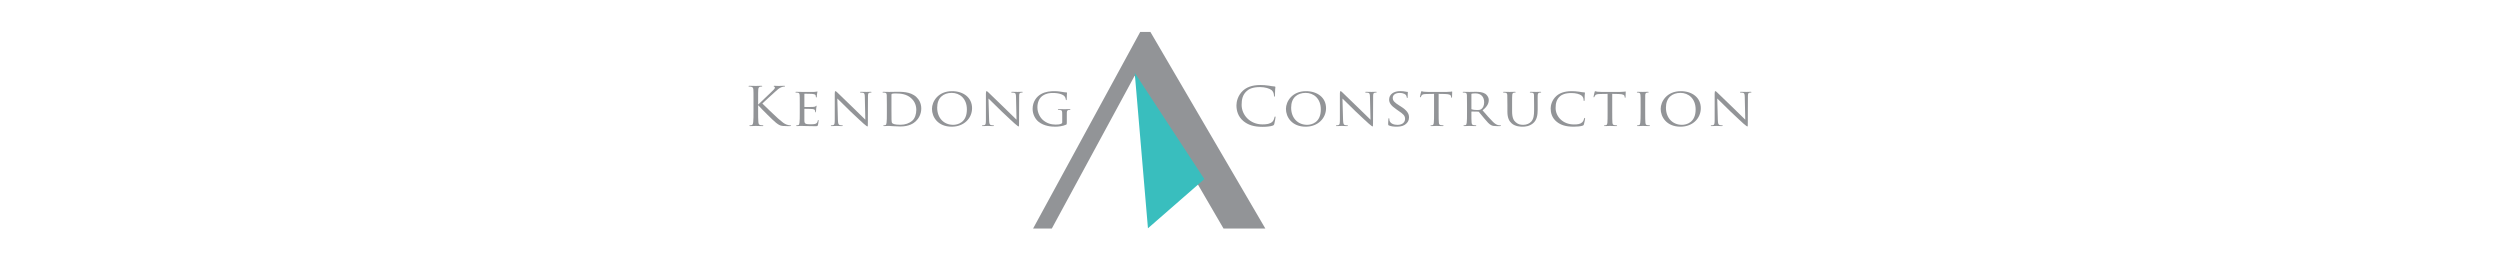
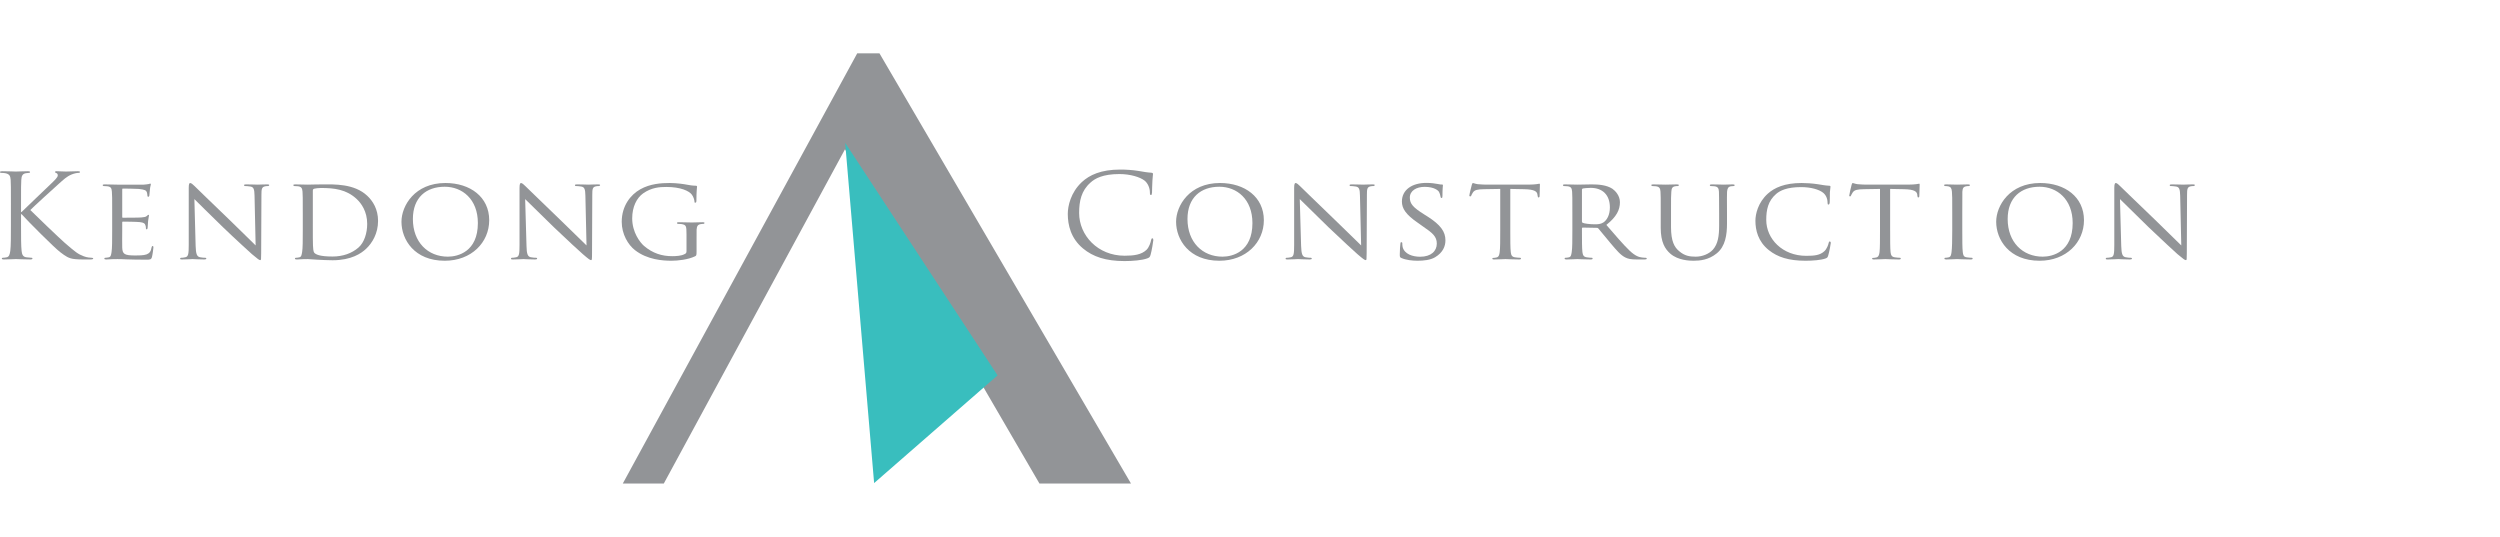
- <svg xmlns="http://www.w3.org/2000/svg" version="1.2" baseProfile="tiny" id="Layer_1" x="0px" y="0px" width="960px" height="100px" viewBox="0 0 960 100" xml:space="preserve">
+ <svg xmlns="http://www.w3.org/2000/svg" version="1.2" baseProfile="tiny" id="Layer_1" x="0px" y="0px" width="466px" height="100px" viewBox="0 0 466 100" xml:space="preserve">
  <g>
    <g>
-       <path fill="#929497" d="M469.825,87.747L435.702,29.09l-31.798,58.657h-7.195l41.138-75.494h3.901l44.139,75.494H469.825z" />
+       <path fill="#929497" d="M193.756,90.135l-36.248-62.309L123.73,90.135h-7.644L159.786,9.94h4.145l46.887,80.195H193.756z" />
    </g>
    <g>
      <g>
-         <path fill="#929497" d="M289.344,38.884c0-3.201,0-3.775-0.046-4.431c-0.051-0.693-0.214-1.017-0.938-1.165     c-0.181-0.039-0.559-0.058-0.761-0.058c-0.094,0-0.171-0.048-0.171-0.129c0-0.117,0.108-0.161,0.348-0.161     c0.999,0,2.307,0.057,2.434,0.057c0.206,0,1.481-0.057,2.147-0.057c0.235,0,0.347,0.044,0.347,0.161     c0,0.082-0.08,0.129-0.18,0.129c-0.148,0-0.289,0.019-0.555,0.058c-0.581,0.102-0.763,0.457-0.803,1.165     c-0.046,0.656-0.046,1.23-0.046,4.431v1.223h0.086c0.363-0.39,4.364-4.16,5.17-4.959c0.609-0.592,1.19-1.12,1.19-1.469     c0-0.243-0.107-0.375-0.288-0.43c-0.111-0.046-0.196-0.086-0.196-0.176c0-0.088,0.11-0.132,0.247-0.132     c0.459,0,1.14,0.057,1.669,0.057c0.114,0,1.574-0.057,2.129-0.057c0.233,0,0.328,0.044,0.328,0.132     c0,0.11-0.052,0.158-0.231,0.158c-0.318,0-0.78,0.102-1.225,0.282c-0.901,0.373-1.402,0.887-2.388,1.759     c-0.556,0.494-4.39,3.976-4.863,4.482c0.573,0.595,5.17,4.998,6.071,5.785c1.86,1.589,2.233,1.92,3.311,2.332     c0.565,0.224,1.204,0.257,1.36,0.257c0.162,0,0.291,0.043,0.291,0.129c0,0.102-0.114,0.169-0.491,0.169h-1.124     c-0.626,0-1.039,0-1.527-0.056c-1.179-0.087-1.737-0.545-2.666-1.242c-0.998-0.752-5.686-5.438-6.755-6.648h-0.098v2.006     c0,1.959,0,3.58,0.098,4.442c0.07,0.587,0.195,1.045,0.861,1.124c0.322,0.043,0.669,0.077,0.866,0.077     c0.137,0,0.18,0.064,0.18,0.129c0,0.102-0.113,0.169-0.351,0.169c-1.084,0-2.359-0.067-2.544-0.067     c-0.178,0-1.456,0.067-2.122,0.067c-0.248,0-0.362-0.056-0.362-0.169c0-0.064,0.055-0.129,0.178-0.129     c0.199,0,0.478-0.033,0.666-0.077c0.446-0.079,0.558-0.536,0.644-1.124c0.11-0.862,0.11-2.483,0.11-4.442V38.884z" />
-         <path fill="#929497" d="M307.112,40.292c0-2.698,0-3.199-0.052-3.754c-0.048-0.59-0.14-0.873-0.801-0.958     c-0.145-0.021-0.481-0.037-0.663-0.037c-0.052,0-0.15-0.085-0.15-0.144c0-0.104,0.099-0.147,0.316-0.147     c0.877,0,2.141,0.043,2.252,0.043c0.142,0,4.196,0.02,4.641,0c0.378-0.022,0.726-0.076,0.888-0.11     c0.088-0.01,0.17-0.075,0.27-0.075c0.052,0,0.086,0.075,0.086,0.163c0,0.126-0.119,0.325-0.156,0.823     c-0.029,0.159-0.074,0.944-0.111,1.145c-0.033,0.082-0.088,0.187-0.18,0.187c-0.111,0-0.159-0.09-0.159-0.224     c0-0.125-0.025-0.414-0.107-0.618c-0.141-0.289-0.337-0.413-1.39-0.537c-0.334-0.037-2.582-0.064-2.811-0.064     c-0.082,0-0.107,0.064-0.107,0.188v4.738c0,0.125,0,0.187,0.107,0.187c0.243,0,2.811,0,3.243-0.045     c0.473-0.047,0.76-0.075,0.957-0.252c0.137-0.116,0.222-0.219,0.292-0.219c0.066,0,0.096,0.041,0.096,0.144     c0,0.103-0.096,0.384-0.155,0.965c-0.036,0.349-0.077,0.991-0.077,1.121c0,0.139-0.048,0.329-0.171,0.329     c-0.096,0-0.136-0.059-0.136-0.162c0-0.167,0-0.355-0.101-0.574c-0.051-0.252-0.232-0.457-0.979-0.535     c-0.532-0.062-2.615-0.083-2.955-0.083c-0.097,0-0.122,0.069-0.122,0.124v1.455c0,0.594-0.025,2.614,0,2.968     c0.045,1.166,0.384,1.391,2.322,1.391c0.502,0,1.431,0,1.94-0.187c0.503-0.194,0.771-0.503,0.881-1.204     c0.04-0.202,0.095-0.266,0.202-0.266c0.114,0,0.126,0.144,0.126,0.266c0,0.12-0.151,1.306-0.259,1.682     c-0.144,0.448-0.336,0.448-1.083,0.448c-1.465,0-2.588-0.036-3.379-0.057c-0.821-0.046-1.332-0.046-1.613-0.046     c-0.037,0-0.414,0-0.846,0.011c-0.374,0.035-0.806,0.056-1.124,0.056c-0.197,0-0.309-0.056-0.309-0.143     c0-0.065,0.042-0.155,0.148-0.155c0.189,0,0.422-0.051,0.606-0.077c0.373-0.06,0.43-0.414,0.512-0.923     c0.109-0.713,0.109-2.091,0.109-3.764V40.292z" />
-         <path fill="#929497" d="M321.756,46.04c0.043,1.445,0.225,1.869,0.753,1.991c0.344,0.083,0.791,0.096,0.969,0.096     c0.086,0,0.155,0.064,0.155,0.155c0,0.087-0.126,0.143-0.362,0.143c-1.112,0-1.874-0.067-2.045-0.067     c-0.178,0-0.998,0.067-1.886,0.067c-0.199,0-0.306-0.021-0.306-0.143c0-0.09,0.073-0.155,0.151-0.155     c0.154,0,0.51-0.013,0.791-0.096c0.499-0.123,0.569-0.593,0.569-2.17v-9.979c0-0.698,0.097-0.875,0.251-0.875     c0.225,0,0.559,0.348,0.766,0.534c0.3,0.29,3.14,3.07,6.142,5.94c1.919,1.843,3.985,3.915,4.58,4.481l-0.191-8.723     c-0.025-1.127-0.137-1.514-0.725-1.615c-0.362-0.068-0.807-0.083-0.958-0.083c-0.122,0-0.156-0.106-0.156-0.161     c0-0.109,0.156-0.13,0.375-0.13c0.896,0,1.812,0.043,2.045,0.043c0.211,0,0.849-0.043,1.657-0.043     c0.191,0,0.342,0.021,0.342,0.13c0,0.055-0.08,0.161-0.205,0.161c-0.101,0-0.248,0-0.475,0.037c-0.64,0.122-0.69,0.47-0.69,1.514     l-0.045,10.206c0,1.139-0.015,1.242-0.151,1.242c-0.193,0-0.384-0.135-1.475-1.055c-0.196-0.169-3.015-2.733-5.07-4.715     c-2.237-2.189-4.433-4.329-5.024-4.938L321.756,46.04z" />
-         <path fill="#929497" d="M340.557,40.292c0-2.698,0-3.199-0.045-3.754c-0.055-0.59-0.166-0.873-0.791-0.958     c-0.159-0.021-0.499-0.037-0.669-0.037c-0.071,0-0.155-0.085-0.155-0.144c0-0.104,0.084-0.147,0.3-0.147     c0.883,0,2.147,0.043,2.258,0.043c0.227,0,1.46-0.043,2.61-0.043c1.949,0,5.503-0.163,7.795,1.989     c0.976,0.907,1.908,2.352,1.908,4.422c0,2.189-1.017,3.877-2.102,4.895c-0.846,0.797-2.58,2.007-5.885,2.007     c-0.852,0-1.894-0.059-2.725-0.103c-0.848-0.057-1.517-0.103-1.603-0.103c-0.037,0-0.391,0.011-0.791,0.011     c-0.402,0.035-0.861,0.056-1.165,0.056c-0.21,0-0.321-0.056-0.321-0.143c0-0.065,0.045-0.155,0.153-0.155     c0.18,0,0.431-0.033,0.604-0.077c0.381-0.079,0.411-0.414,0.507-0.923c0.115-0.713,0.115-2.091,0.115-3.764V40.292z      M342.319,42.18c0,1.84,0,3.461,0.026,3.783c0.011,0.425,0.067,1.07,0.204,1.252c0.25,0.321,0.942,0.694,3.242,0.694     c1.794,0,3.375-0.555,4.541-1.577c1.017-0.883,1.526-2.545,1.526-4.141c0-2.202-1.039-3.619-1.831-4.359     c-1.833-1.719-3.974-1.949-6.292-1.949c-0.377,0-1.002,0.064-1.187,0.129c-0.162,0.064-0.23,0.141-0.23,0.347V42.18z" />
-         <path fill="#929497" d="M365.587,35.008c4.375,0,7.685,2.477,7.685,6.527c0,3.894-3.114,7.114-7.806,7.114     c-5.324,0-7.591-3.71-7.591-6.843C357.875,39.004,360.207,35.008,365.587,35.008z M366.021,47.933     c1.745,0,5.261-0.862,5.261-5.895c0-4.186-2.735-6.374-5.815-6.374c-3.243,0-5.587,1.88-5.587,5.663     C359.879,45.396,362.501,47.933,366.021,47.933z" />
-         <path fill="#929497" d="M379.815,46.04c0.026,1.445,0.218,1.869,0.735,1.991c0.359,0.083,0.806,0.096,0.984,0.096     c0.089,0,0.148,0.064,0.148,0.155c0,0.087-0.134,0.143-0.355,0.143c-1.1,0-1.871-0.067-2.056-0.067s-0.991,0.067-1.876,0.067     c-0.194,0-0.306-0.021-0.306-0.143c0-0.09,0.055-0.155,0.151-0.155c0.154,0,0.495-0.013,0.791-0.096     c0.491-0.123,0.559-0.593,0.559-2.17v-9.979c0-0.698,0.111-0.875,0.259-0.875c0.226,0,0.544,0.348,0.754,0.534     c0.322,0.29,3.144,3.07,6.142,5.94c1.916,1.843,4.005,3.915,4.601,4.481l-0.197-8.723c-0.025-1.127-0.137-1.514-0.736-1.615     c-0.347-0.068-0.794-0.083-0.945-0.083c-0.125,0-0.151-0.106-0.151-0.161c0-0.109,0.151-0.13,0.373-0.13     c0.877,0,1.808,0.043,2.027,0.043c0.225,0,0.863-0.043,1.651-0.043c0.211,0,0.37,0.021,0.37,0.13     c0,0.055-0.104,0.161-0.226,0.161c-0.085,0-0.252,0-0.47,0.037c-0.643,0.122-0.685,0.47-0.685,1.514l-0.044,10.206     c0,1.139-0.025,1.242-0.155,1.242c-0.188,0-0.399-0.135-1.465-1.055c-0.214-0.169-3.018-2.733-5.072-4.715     c-2.255-2.189-4.433-4.329-5.043-4.938L379.815,46.04z" />
-         <path fill="#929497" d="M407.89,43.981c0-1.423-0.051-1.621-0.851-1.764c-0.151-0.026-0.479-0.037-0.664-0.037     c-0.067,0-0.153-0.085-0.153-0.142c0-0.13,0.086-0.149,0.321-0.149c0.874,0,2.183,0.045,2.289,0.045     c0.085,0,1.31-0.045,1.901-0.045c0.233,0,0.311,0.02,0.311,0.149c0,0.056-0.077,0.142-0.151,0.142c-0.125,0-0.267,0-0.484,0.037     c-0.532,0.082-0.699,0.341-0.743,0.967c-0.008,0.545-0.008,1.057-0.008,1.801v1.942c0,0.795-0.029,0.814-0.267,0.943     c-1.238,0.59-3.016,0.778-4.141,0.778c-1.475,0-4.236-0.161-6.404-1.862c-1.194-0.925-2.321-2.792-2.321-4.964     c0-2.786,1.534-4.745,3.254-5.71c1.745-0.982,3.679-1.104,5.168-1.104c1.232,0,2.61,0.21,2.97,0.286     c0.406,0.087,1.102,0.188,1.582,0.188c0.183,0,0.241,0.075,0.241,0.155c0,0.245-0.111,0.721-0.111,2.458     c0,0.283-0.084,0.368-0.221,0.368c-0.111,0-0.126-0.098-0.126-0.264c-0.017-0.22-0.142-0.736-0.449-1.146     c-0.483-0.658-1.971-1.353-4.484-1.353c-1.168,0-2.581,0.085-4.071,1.128c-1.124,0.804-1.915,2.356-1.915,4.383     c0,2.461,1.372,4.217,2.056,4.817c1.539,1.325,3.177,1.816,4.973,1.816c0.682,0,1.583-0.06,2.098-0.331     c0.251-0.114,0.402-0.199,0.402-0.534V43.981z" />
+         <path fill="#929497" d="M2.035,38.229c0-3.4,0-4.01-0.048-4.707c-0.054-0.736-0.228-1.08-0.997-1.237     c-0.192-0.042-0.593-0.062-0.808-0.062c-0.1,0-0.182-0.051-0.182-0.137c0-0.124,0.115-0.171,0.369-0.171     c1.062,0,2.451,0.061,2.585,0.061c0.219,0,1.574-0.061,2.281-0.061c0.25,0,0.368,0.047,0.368,0.171     c0,0.086-0.085,0.137-0.191,0.137c-0.158,0-0.307,0.02-0.589,0.062c-0.617,0.108-0.81,0.485-0.853,1.237     c-0.049,0.697-0.049,1.307-0.049,4.707v1.299h0.091c0.386-0.414,4.636-4.419,5.492-5.268c0.647-0.629,1.265-1.189,1.265-1.561     c0-0.257-0.114-0.397-0.306-0.456c-0.118-0.049-0.208-0.091-0.208-0.188c0-0.094,0.117-0.141,0.263-0.141     c0.487,0,1.21,0.061,1.773,0.061c0.121,0,1.672-0.061,2.261-0.061c0.248,0,0.349,0.047,0.349,0.141     c0,0.117-0.055,0.167-0.246,0.167c-0.338,0-0.829,0.108-1.301,0.299c-0.958,0.396-1.49,0.942-2.536,1.869     c-0.59,0.524-4.663,4.224-5.166,4.761c0.609,0.632,5.492,5.309,6.449,6.145c1.976,1.688,2.373,2.04,3.517,2.477     c0.601,0.237,1.279,0.273,1.445,0.273c0.172,0,0.31,0.046,0.31,0.137c0,0.107-0.122,0.18-0.522,0.18h-1.194     c-0.665,0-1.104,0-1.623-0.06c-1.252-0.093-1.846-0.579-2.832-1.319c-1.06-0.8-6.04-5.777-7.176-7.062H3.922v2.131     c0,2.081,0,3.803,0.104,4.718c0.075,0.624,0.208,1.11,0.915,1.193c0.342,0.046,0.711,0.082,0.92,0.082     c0.145,0,0.191,0.068,0.191,0.137c0,0.107-0.121,0.18-0.373,0.18c-1.151,0-2.506-0.072-2.703-0.072     c-0.188,0-1.546,0.072-2.254,0.072c-0.264,0-0.385-0.06-0.385-0.18c0-0.068,0.058-0.137,0.188-0.137     c0.212,0,0.507-0.036,0.708-0.082c0.474-0.083,0.592-0.569,0.684-1.193c0.117-0.916,0.117-2.638,0.117-4.718V38.229z" />
+         <path fill="#929497" d="M20.91,39.725c0-2.866,0-3.398-0.055-3.988c-0.051-0.627-0.148-0.927-0.851-1.018     c-0.154-0.023-0.512-0.04-0.705-0.04c-0.055,0-0.16-0.091-0.16-0.152c0-0.111,0.105-0.157,0.336-0.157     c0.932,0,2.274,0.046,2.393,0.046c0.15,0,4.458,0.021,4.929,0c0.402-0.023,0.771-0.081,0.943-0.117     c0.093-0.011,0.18-0.08,0.286-0.08c0.055,0,0.091,0.08,0.091,0.173c0,0.134-0.126,0.345-0.166,0.875     c-0.031,0.169-0.079,1.002-0.118,1.216c-0.035,0.087-0.093,0.198-0.191,0.198c-0.118,0-0.169-0.095-0.169-0.237     c0-0.133-0.027-0.439-0.114-0.656c-0.149-0.307-0.358-0.438-1.476-0.57c-0.355-0.039-2.743-0.069-2.986-0.069     c-0.087,0-0.114,0.069-0.114,0.201v5.033c0,0.132,0,0.199,0.114,0.199c0.258,0,2.986,0,3.445-0.048     c0.502-0.05,0.807-0.08,1.017-0.268c0.145-0.124,0.235-0.233,0.31-0.233c0.071,0,0.102,0.043,0.102,0.152     c0,0.109-0.102,0.408-0.165,1.025c-0.038,0.371-0.082,1.053-0.082,1.191c0,0.147-0.051,0.349-0.182,0.349     c-0.102,0-0.144-0.062-0.144-0.172c0-0.177,0-0.377-0.107-0.61c-0.054-0.268-0.247-0.485-1.04-0.568     c-0.565-0.066-2.778-0.089-3.139-0.089c-0.103,0-0.13,0.073-0.13,0.132v1.546c0,0.63-0.027,2.776,0,3.153     c0.048,1.238,0.408,1.478,2.467,1.478c0.533,0,1.52,0,2.061-0.198c0.534-0.207,0.818-0.534,0.936-1.279     c0.043-0.214,0.101-0.283,0.215-0.283c0.122,0,0.134,0.153,0.134,0.283c0,0.128-0.161,1.387-0.275,1.786     c-0.152,0.477-0.357,0.477-1.15,0.477c-1.556,0-2.749-0.038-3.589-0.061c-0.872-0.05-1.415-0.05-1.713-0.05     c-0.04,0-0.44,0-0.898,0.013c-0.397,0.037-0.856,0.06-1.194,0.06c-0.209,0-0.328-0.06-0.328-0.152     c0-0.069,0.044-0.164,0.158-0.164c0.201,0,0.448-0.055,0.644-0.082c0.396-0.063,0.457-0.439,0.543-0.98     c0.116-0.758,0.116-2.222,0.116-3.999V39.725z" />
+         <path fill="#929497" d="M36.466,45.831c0.045,1.535,0.239,1.985,0.8,2.115c0.365,0.089,0.84,0.103,1.029,0.103     c0.091,0,0.165,0.068,0.165,0.164c0,0.093-0.134,0.152-0.385,0.152c-1.182,0-1.991-0.072-2.172-0.072     c-0.188,0-1.06,0.072-2.003,0.072c-0.212,0-0.325-0.022-0.325-0.152c0-0.096,0.078-0.164,0.161-0.164     c0.164,0,0.542-0.014,0.84-0.103c0.53-0.13,0.605-0.63,0.605-2.305v-10.6c0-0.742,0.103-0.929,0.267-0.929     c0.238,0,0.593,0.369,0.813,0.567c0.319,0.308,3.335,3.262,6.524,6.31c2.038,1.958,4.233,4.159,4.865,4.76l-0.204-9.266     c-0.027-1.198-0.145-1.608-0.77-1.715c-0.385-0.072-0.857-0.089-1.018-0.089c-0.13,0-0.166-0.112-0.166-0.17     c0-0.116,0.166-0.139,0.398-0.139c0.951,0,1.924,0.046,2.172,0.046c0.224,0,0.902-0.046,1.761-0.046     c0.203,0,0.363,0.022,0.363,0.139c0,0.058-0.085,0.17-0.218,0.17c-0.107,0-0.263,0-0.504,0.04     c-0.68,0.129-0.733,0.499-0.733,1.608l-0.048,10.841c0,1.209-0.016,1.319-0.161,1.319c-0.206,0-0.408-0.144-1.567-1.12     c-0.208-0.18-3.202-2.904-5.386-5.009c-2.376-2.326-4.708-4.598-5.337-5.246L36.466,45.831z" />
+         <path fill="#929497" d="M56.438,39.725c0-2.866,0-3.398-0.048-3.988c-0.058-0.627-0.176-0.927-0.84-1.018     c-0.169-0.023-0.53-0.04-0.71-0.04c-0.076,0-0.165-0.091-0.165-0.152c0-0.111,0.089-0.157,0.318-0.157     c0.938,0,2.281,0.046,2.398,0.046c0.241,0,1.551-0.046,2.773-0.046c2.071,0,5.846-0.173,8.28,2.113     c1.037,0.963,2.027,2.499,2.027,4.697c0,2.325-1.08,4.118-2.233,5.2c-0.898,0.847-2.741,2.131-6.251,2.131     c-0.905,0-2.011-0.062-2.894-0.107c-0.901-0.061-1.611-0.11-1.703-0.11c-0.04,0-0.415,0.013-0.84,0.013     c-0.427,0.037-0.915,0.06-1.237,0.06c-0.223,0-0.341-0.06-0.341-0.152c0-0.069,0.047-0.164,0.163-0.164     c0.191,0,0.458-0.036,0.642-0.082c0.405-0.083,0.437-0.439,0.539-0.98c0.123-0.758,0.123-2.222,0.123-3.999V39.725z M58.31,41.73     c0,1.954,0,3.677,0.028,4.018c0.011,0.452,0.071,1.137,0.217,1.33c0.266,0.342,1.001,0.738,3.444,0.738     c1.906,0,3.585-0.59,4.824-1.676c1.08-0.938,1.622-2.703,1.622-4.398c0-2.339-1.104-3.844-1.945-4.631     c-1.947-1.826-4.221-2.07-6.684-2.07c-0.4,0-1.064,0.068-1.26,0.137c-0.172,0.068-0.245,0.15-0.245,0.368V41.73z" />
+         <path fill="#929497" d="M83.026,34.112c4.647,0,8.163,2.631,8.163,6.933c0,4.137-3.308,7.558-8.292,7.558     c-5.656,0-8.063-3.942-8.063-7.27C74.834,38.357,77.312,34.112,83.026,34.112z M83.487,47.842c1.854,0,5.588-0.916,5.588-6.262     c0-4.446-2.906-6.771-6.178-6.771c-3.445,0-5.935,1.997-5.935,6.015C76.963,45.147,79.748,47.842,83.487,47.842z" />
+         <path fill="#929497" d="M98.141,45.831c0.028,1.535,0.231,1.985,0.781,2.115c0.382,0.089,0.856,0.103,1.046,0.103     c0.094,0,0.158,0.068,0.158,0.164c0,0.093-0.142,0.152-0.378,0.152c-1.168,0-1.987-0.072-2.184-0.072     c-0.196,0-1.053,0.072-1.993,0.072c-0.207,0-0.325-0.022-0.325-0.152c0-0.096,0.058-0.164,0.161-0.164     c0.164,0,0.526-0.014,0.84-0.103c0.522-0.13,0.593-0.63,0.593-2.305v-10.6c0-0.742,0.119-0.929,0.275-0.929     c0.24,0,0.578,0.369,0.801,0.567c0.342,0.308,3.339,3.262,6.524,6.31c2.035,1.958,4.254,4.159,4.887,4.76l-0.21-9.266     c-0.027-1.198-0.145-1.608-0.782-1.715c-0.368-0.072-0.843-0.089-1.004-0.089c-0.133,0-0.161-0.112-0.161-0.17     c0-0.116,0.161-0.139,0.396-0.139c0.932,0,1.92,0.046,2.154,0.046c0.238,0,0.917-0.046,1.754-0.046     c0.224,0,0.394,0.022,0.394,0.139c0,0.058-0.111,0.17-0.24,0.17c-0.09,0-0.268,0-0.499,0.04     c-0.683,0.129-0.727,0.499-0.727,1.608l-0.047,10.841c0,1.209-0.027,1.319-0.165,1.319c-0.2,0-0.424-0.144-1.556-1.12     c-0.227-0.18-3.205-2.904-5.388-5.009c-2.395-2.326-4.708-4.598-5.357-5.246L98.141,45.831z" />
+         <path fill="#929497" d="M127.963,43.644c0-1.512-0.054-1.722-0.904-1.874c-0.161-0.027-0.509-0.039-0.705-0.039     c-0.072,0-0.163-0.091-0.163-0.15c0-0.138,0.091-0.159,0.341-0.159c0.929,0,2.318,0.047,2.432,0.047     c0.09,0,1.391-0.047,2.02-0.047c0.248,0,0.33,0.021,0.33,0.159c0,0.06-0.082,0.15-0.161,0.15c-0.133,0-0.283,0-0.515,0.039     c-0.565,0.087-0.743,0.362-0.79,1.027c-0.008,0.579-0.008,1.122-0.008,1.913v2.063c0,0.845-0.031,0.864-0.283,1.002     c-1.315,0.628-3.203,0.827-4.398,0.827c-1.566,0-4.5-0.171-6.803-1.979c-1.269-0.983-2.466-2.966-2.466-5.273     c0-2.959,1.63-5.04,3.457-6.065c1.854-1.043,3.908-1.173,5.49-1.173c1.31,0,2.773,0.223,3.155,0.304     c0.432,0.093,1.17,0.201,1.681,0.201c0.194,0,0.256,0.079,0.256,0.165c0,0.26-0.118,0.766-0.118,2.612     c0,0.3-0.089,0.391-0.235,0.391c-0.118,0-0.134-0.104-0.134-0.28c-0.018-0.233-0.15-0.782-0.477-1.218     c-0.514-0.699-2.093-1.438-4.764-1.438c-1.241,0-2.742,0.091-4.325,1.198c-1.194,0.854-2.034,2.503-2.034,4.656     c0,2.614,1.458,4.48,2.184,5.118c1.635,1.407,3.375,1.93,5.282,1.93c0.724,0,1.682-0.064,2.229-0.352     c0.267-0.121,0.427-0.211,0.427-0.567V43.644z" />
      </g>
      <g>
-         <path fill="#929497" d="M477.465,46.492c-2.141-1.777-2.67-4.115-2.67-6.06c0-1.374,0.513-3.765,2.474-5.594     c1.335-1.231,3.334-2.189,6.739-2.189c0.889,0,2.123,0.063,3.211,0.243c0.846,0.149,1.541,0.271,2.247,0.31     c0.232,0.028,0.281,0.102,0.281,0.233c0,0.159-0.06,0.41-0.1,1.144c-0.055,0.671-0.055,1.805-0.07,2.101     c-0.026,0.309-0.066,0.437-0.188,0.437c-0.155,0-0.186-0.141-0.186-0.437c0-0.798-0.361-1.629-0.928-2.088     c-0.769-0.604-2.474-1.156-4.422-1.156c-2.939,0-4.304,0.792-5.069,1.493c-1.623,1.43-1.999,3.259-1.999,5.343     c0,3.909,3.248,7.496,7.975,7.496c1.648,0,2.957-0.18,3.849-1.033c0.455-0.44,0.746-1.338,0.803-1.712     c0.055-0.224,0.1-0.307,0.236-0.307c0.1,0,0.156,0.143,0.156,0.307c0,0.141-0.281,1.925-0.489,2.615     c-0.137,0.394-0.181,0.439-0.584,0.6c-0.873,0.327-2.554,0.47-3.971,0.47C481.45,48.707,479.214,47.946,477.465,46.492z" />
-         <path fill="#929497" d="M501.498,35.008c4.374,0,7.702,2.477,7.702,6.527c0,3.894-3.132,7.114-7.812,7.114     c-5.317,0-7.587-3.71-7.587-6.843C493.801,39.004,496.141,35.008,501.498,35.008z M501.94,47.933c1.75,0,5.255-0.862,5.255-5.895     c0-4.186-2.729-6.374-5.808-6.374c-3.236,0-5.588,1.88-5.588,5.663C495.8,45.396,498.433,47.933,501.94,47.933z" />
-         <path fill="#929497" d="M515.736,46.04c0.049,1.445,0.222,1.869,0.74,1.991c0.361,0.083,0.803,0.096,0.972,0.096     c0.097,0,0.162,0.064,0.162,0.155c0,0.087-0.137,0.143-0.357,0.143c-1.095,0-1.875-0.067-2.057-0.067     c-0.166,0-0.986,0.067-1.863,0.067c-0.207,0-0.321-0.021-0.321-0.143c0-0.09,0.074-0.155,0.159-0.155     c0.162,0,0.496-0.013,0.786-0.096c0.489-0.123,0.559-0.593,0.559-2.17v-9.979c0-0.698,0.107-0.875,0.264-0.875     c0.223,0,0.558,0.348,0.755,0.534c0.316,0.29,3.135,3.07,6.136,5.94c1.921,1.843,4.005,3.915,4.601,4.481l-0.208-8.723     c-0.015-1.127-0.129-1.514-0.724-1.615c-0.348-0.068-0.788-0.083-0.947-0.083c-0.137,0-0.147-0.106-0.147-0.161     c0-0.109,0.147-0.13,0.369-0.13c0.877,0,1.808,0.043,2.03,0.043c0.222,0,0.859-0.043,1.668-0.043c0.196,0,0.351,0.021,0.351,0.13     c0,0.055-0.104,0.161-0.229,0.161c-0.096,0-0.229,0-0.455,0.037c-0.654,0.122-0.695,0.47-0.695,1.514l-0.045,10.206     c0,1.139-0.025,1.242-0.148,1.242c-0.191,0-0.401-0.135-1.475-1.055c-0.205-0.169-3.012-2.733-5.073-4.715     c-2.251-2.189-4.433-4.329-5.039-4.938L515.736,46.04z" />
-         <path fill="#929497" d="M533.34,48.171c-0.273-0.12-0.288-0.18-0.288-0.656c0-0.857,0.077-1.552,0.107-1.835     c0-0.187,0.044-0.283,0.154-0.283c0.111,0,0.182,0.052,0.182,0.194c0,0.146,0,0.386,0.055,0.644     c0.322,1.263,1.771,1.711,3.069,1.711c1.93,0,2.929-0.999,2.929-2.305c0-1.249-0.731-1.854-2.459-3.032l-0.869-0.618     c-2.115-1.447-2.795-2.521-2.795-3.729c0-2.047,1.75-3.274,4.305-3.274c0.765,0,1.56,0.1,2.015,0.196     c0.373,0.087,0.529,0.087,0.684,0.087c0.151,0,0.193,0.022,0.193,0.126c0,0.084-0.082,0.65-0.082,1.842     c0,0.265-0.025,0.393-0.156,0.393c-0.137,0-0.151-0.089-0.181-0.23c-0.011-0.199-0.162-0.672-0.281-0.865     c-0.137-0.191-0.771-0.854-2.517-0.854c-1.413,0-2.589,0.663-2.589,1.887c0,1.105,0.596,1.739,2.515,2.947l0.553,0.347     c2.363,1.496,3.18,2.704,3.18,4.2c0,1.017-0.416,2.129-1.808,2.967c-0.817,0.496-2.021,0.617-3.095,0.617     C535.258,48.648,534.136,48.527,533.34,48.171z" />
-         <path fill="#929497" d="M552.441,43.363c0,1.673,0,3.051,0.086,3.764c0.064,0.51,0.165,0.845,0.76,0.923     c0.267,0.043,0.7,0.077,0.877,0.077c0.14,0,0.151,0.09,0.151,0.155c0,0.076-0.077,0.143-0.303,0.143     c-1.055,0-2.294-0.067-2.405-0.067c-0.099,0-1.443,0.067-2.014,0.067c-0.221,0-0.303-0.056-0.303-0.143     c0-0.065,0.039-0.13,0.15-0.13c0.179,0,0.393-0.038,0.574-0.076c0.399-0.085,0.511-0.439,0.569-0.949     c0.092-0.713,0.092-2.091,0.092-3.764v-7.315l-2.807,0.046c-1.22,0.018-1.678,0.142-1.97,0.547     c-0.212,0.315-0.237,0.436-0.303,0.562c-0.045,0.134-0.116,0.158-0.204,0.158c-0.049,0-0.137-0.039-0.137-0.144     c0-0.179,0.377-1.735,0.432-1.883c0.015-0.103,0.123-0.327,0.196-0.327c0.122,0,0.33,0.14,0.863,0.21     c0.546,0.054,1.304,0.076,1.526,0.076h7.339c0.635,0,1.064-0.043,1.387-0.076c0.296-0.044,0.473-0.088,0.546-0.088     c0.095,0,0.095,0.102,0.095,0.205c0,0.527-0.058,1.783-0.058,1.987c0,0.142-0.099,0.222-0.18,0.222     c-0.1,0-0.137-0.059-0.167-0.304l-0.029-0.186c-0.051-0.529-0.47-0.923-2.334-0.959l-2.432-0.046V43.363z" />
-         <path fill="#929497" d="M563.334,40.292c0-2.698,0-3.199-0.041-3.754c-0.056-0.59-0.152-0.873-0.791-0.958     c-0.164-0.021-0.5-0.037-0.669-0.037c-0.067,0-0.152-0.085-0.152-0.144c0-0.104,0.085-0.147,0.304-0.147     c0.891,0,2.195,0.043,2.292,0.043c0.214,0,1.842-0.043,2.434-0.043c1.233,0,2.613,0.105,3.642,0.761     c0.473,0.334,1.33,1.169,1.33,2.367c0,1.301-0.564,2.549-2.384,3.981c1.598,1.841,2.938,3.421,4.066,4.504     c1.033,0.981,1.683,1.149,2.167,1.212c0.377,0.051,0.568,0.051,0.677,0.051c0.114,0,0.185,0.09,0.185,0.155     c0,0.087-0.111,0.143-0.469,0.143h-1.214c-1.112,0-1.583-0.106-2.077-0.349c-0.841-0.415-1.542-1.254-2.644-2.562     c-0.818-0.94-1.683-2.074-2.101-2.537c-0.093-0.093-0.137-0.103-0.259-0.103l-2.491-0.047c-0.079,0-0.122,0.047-0.122,0.149     v0.404c0,1.683,0,3.033,0.08,3.746c0.074,0.51,0.182,0.845,0.78,0.923c0.264,0.043,0.681,0.077,0.862,0.077     c0.14,0,0.147,0.09,0.147,0.155c0,0.076-0.082,0.143-0.315,0.143c-1.06,0-2.295-0.067-2.377-0.067     c-0.015,0-1.319,0.067-1.914,0.067c-0.192,0-0.308-0.056-0.308-0.143c0-0.065,0.029-0.155,0.138-0.155     c0.182,0,0.433-0.033,0.614-0.077c0.361-0.079,0.416-0.414,0.498-0.923c0.111-0.713,0.111-2.091,0.111-3.764V40.292z      M565.017,41.766c0,0.102,0.043,0.167,0.122,0.225c0.299,0.14,1.282,0.264,2.155,0.264c0.458,0,0.99-0.017,1.456-0.309     c0.654-0.412,1.169-1.325,1.169-2.66c0-2.168-1.275-3.425-3.361-3.425c-0.57,0-1.191,0.073-1.387,0.108     c-0.085,0.042-0.154,0.106-0.154,0.203V41.766z" />
-         <path fill="#929497" d="M578.841,40.292c0-2.698,0-3.199-0.042-3.754c-0.043-0.553-0.154-0.873-0.809-0.958     c-0.137-0.021-0.474-0.037-0.655-0.037c-0.07,0-0.147-0.085-0.147-0.144c0-0.104,0.077-0.147,0.304-0.147     c0.886,0,2.059,0.043,2.24,0.043c0.178,0,1.382-0.043,1.952-0.043c0.227,0,0.341,0.043,0.341,0.147     c0,0.058-0.089,0.144-0.182,0.144c-0.126,0-0.237,0-0.474,0.037c-0.518,0.085-0.629,0.391-0.669,0.958     c-0.055,0.555-0.055,1.057-0.055,3.754v2.442c0,2.515,0.599,3.561,1.444,4.248c0.947,0.804,1.793,0.952,2.886,0.952     c1.2,0,2.348-0.495,3.018-1.229c0.903-1.011,1.097-2.44,1.097-4.219v-2.194c0-2.698-0.025-3.199-0.035-3.754     c-0.035-0.553-0.142-0.873-0.782-0.958c-0.15-0.021-0.488-0.037-0.669-0.037c-0.087,0-0.15-0.085-0.15-0.144     c0-0.104,0.096-0.147,0.314-0.147c0.862,0,1.988,0.043,2.104,0.043c0.123,0,1.056-0.043,1.625-0.043     c0.219,0,0.315,0.043,0.315,0.147c0,0.058-0.07,0.144-0.157,0.144c-0.13,0-0.226,0-0.496,0.037     c-0.508,0.104-0.617,0.391-0.679,0.958c-0.042,0.555-0.01,1.057-0.01,3.754v1.859c0,1.887-0.271,4-1.827,5.223     c-1.396,1.131-2.914,1.275-4.053,1.275c-0.636,0-2.68-0.046-4.053-1.231c-0.946-0.822-1.696-2.021-1.696-4.562V40.292z" />
-         <path fill="#929497" d="M597.811,46.786c-1.897-1.518-2.354-3.503-2.354-5.163c0-1.165,0.457-3.193,2.178-4.749     c1.165-1.043,2.944-1.867,5.929-1.867c0.772,0,1.866,0.064,2.824,0.21c0.74,0.117,1.345,0.238,1.985,0.265     c0.216,0,0.254,0.075,0.254,0.182c0,0.14-0.038,0.348-0.103,0.978c-0.007,0.576-0.007,1.546-0.032,1.789     c-0.032,0.271-0.119,0.36-0.226,0.36c-0.128,0-0.154-0.116-0.154-0.36c0-0.68-0.302-1.376-0.823-1.75     c-0.676-0.528-2.091-0.955-3.815-0.955c-2.503,0-3.699,0.62-4.378,1.199c-1.432,1.237-1.737,2.792-1.737,4.557     c0,3.336,2.847,6.304,7.006,6.304c1.458,0,2.426-0.103,3.195-0.815c0.431-0.395,0.691-1.134,0.752-1.456     c0.052-0.188,0.062-0.246,0.206-0.246c0.081,0,0.167,0.128,0.167,0.246c0,0.127-0.27,1.631-0.46,2.227     c-0.112,0.335-0.151,0.386-0.492,0.515c-0.788,0.283-2.245,0.392-3.496,0.392C601.305,48.648,599.343,48.013,597.811,46.786z" />
-         <path fill="#929497" d="M619.098,43.363c0,1.673,0,3.051,0.07,3.764c0.07,0.51,0.168,0.845,0.766,0.923     c0.26,0.043,0.711,0.077,0.872,0.077c0.145,0,0.154,0.09,0.154,0.155c0,0.076-0.084,0.143-0.302,0.143     c-1.056,0-2.298-0.067-2.407-0.067c-0.1,0-1.432,0.067-2.014,0.067c-0.205,0-0.303-0.056-0.303-0.143     c0-0.065,0.039-0.13,0.148-0.13c0.183,0,0.405-0.038,0.572-0.076c0.406-0.085,0.515-0.439,0.586-0.949     c0.077-0.713,0.077-2.091,0.077-3.764v-7.315l-2.802,0.046c-1.213,0.018-1.676,0.142-1.973,0.547     c-0.209,0.315-0.238,0.436-0.312,0.562c-0.035,0.134-0.097,0.158-0.189,0.158c-0.046,0-0.123-0.039-0.123-0.144     c0-0.179,0.36-1.735,0.415-1.883c0.017-0.103,0.126-0.327,0.193-0.327c0.125,0,0.331,0.14,0.865,0.21     c0.54,0.054,1.307,0.076,1.524,0.076h7.322c0.649,0,1.081-0.043,1.406-0.076c0.286-0.044,0.469-0.088,0.556-0.088     c0.078,0,0.078,0.102,0.078,0.205c0,0.527-0.065,1.783-0.065,1.987c0,0.142-0.09,0.222-0.17,0.222     c-0.097,0-0.139-0.059-0.171-0.304l-0.01-0.186c-0.067-0.529-0.488-0.923-2.349-0.959l-2.418-0.046V43.363z" />
-         <path fill="#929497" d="M631.756,43.363c0,1.673,0,3.051,0.084,3.764c0.07,0.51,0.122,0.845,0.694,0.923     c0.29,0.043,0.711,0.077,0.889,0.077c0.115,0,0.15,0.09,0.15,0.155c0,0.076-0.08,0.143-0.303,0.143     c-1.083,0-2.345-0.067-2.435-0.067c-0.109,0-1.318,0.067-1.914,0.067c-0.19,0-0.303-0.056-0.303-0.143     c0-0.065,0.035-0.155,0.148-0.155c0.17,0,0.422-0.033,0.602-0.077c0.354-0.079,0.432-0.414,0.502-0.923     c0.093-0.713,0.122-2.091,0.122-3.764v-3.072c0-2.698,0-3.199-0.055-3.754c-0.042-0.59-0.216-0.854-0.624-0.941     c-0.226-0.039-0.46-0.055-0.583-0.055c-0.103,0-0.167-0.085-0.167-0.144c0-0.104,0.09-0.147,0.315-0.147     c0.638,0,1.847,0.043,1.956,0.043c0.09,0,1.352-0.043,1.95-0.043c0.218,0,0.309,0.043,0.309,0.147     c0,0.058-0.091,0.144-0.155,0.144c-0.128,0-0.264,0-0.488,0.037c-0.528,0.104-0.637,0.355-0.682,0.958     c-0.014,0.555-0.014,1.057-0.014,3.754V43.363z" />
-         <path fill="#929497" d="M645.428,35.008c4.378,0,7.683,2.477,7.683,6.527c0,3.894-3.114,7.114-7.792,7.114     c-5.34,0-7.614-3.71-7.614-6.843C637.704,39.004,640.053,35.008,645.428,35.008z M645.872,47.933     c1.733,0,5.253-0.862,5.253-5.895c0-4.186-2.751-6.374-5.807-6.374c-3.252,0-5.598,1.88-5.598,5.663     C639.721,45.396,642.359,47.933,645.872,47.933z" />
-         <path fill="#929497" d="M659.646,46.04c0.045,1.445,0.212,1.869,0.756,1.991c0.348,0.083,0.782,0.096,0.972,0.096     c0.087,0,0.157,0.064,0.157,0.155c0,0.087-0.141,0.143-0.363,0.143c-1.097,0-1.876-0.067-2.042-0.067     c-0.194,0-1.004,0.067-1.889,0.067c-0.196,0-0.306-0.021-0.306-0.143c0-0.09,0.063-0.155,0.154-0.155     c0.151,0,0.515-0.013,0.804-0.096c0.47-0.123,0.541-0.593,0.541-2.17v-9.979c0-0.698,0.112-0.875,0.264-0.875     c0.222,0,0.553,0.348,0.747,0.534c0.324,0.29,3.142,3.07,6.156,5.94c1.904,1.843,3.986,3.915,4.587,4.481l-0.195-8.723     c-0.032-1.127-0.139-1.514-0.721-1.615c-0.363-0.068-0.808-0.083-0.955-0.083c-0.148,0-0.155-0.106-0.155-0.161     c0-0.109,0.155-0.13,0.373-0.13c0.875,0,1.802,0.043,2.027,0.043c0.219,0,0.861-0.043,1.666-0.043     c0.192,0,0.348,0.021,0.348,0.13c0,0.055-0.097,0.161-0.226,0.161c-0.077,0-0.231,0-0.47,0.037     c-0.623,0.122-0.679,0.47-0.679,1.514l-0.042,10.206c0,1.139-0.013,1.242-0.147,1.242c-0.203,0-0.398-0.135-1.493-1.055     c-0.195-0.169-2.998-2.733-5.057-4.715c-2.249-2.189-4.43-4.329-5.031-4.938L659.646,46.04z" />
+         <path fill="#929497" d="M201.871,46.312c-2.274-1.888-2.836-4.371-2.836-6.437c0-1.459,0.544-3.999,2.628-5.942     c1.418-1.308,3.541-2.326,7.158-2.326c0.944,0,2.256,0.067,3.411,0.258c0.898,0.159,1.637,0.288,2.388,0.33     c0.246,0.029,0.298,0.108,0.298,0.248c0,0.169-0.063,0.436-0.105,1.214c-0.058,0.713-0.058,1.917-0.075,2.232     c-0.027,0.328-0.07,0.464-0.199,0.464c-0.166,0-0.197-0.15-0.197-0.464c0-0.848-0.385-1.73-0.986-2.218     c-0.816-0.642-2.627-1.228-4.697-1.228c-3.122,0-4.571,0.84-5.385,1.585c-1.725,1.519-2.123,3.462-2.123,5.676     c0,4.152,3.45,7.962,8.471,7.962c1.752,0,3.141-0.191,4.088-1.098c0.484-0.468,0.793-1.421,0.854-1.819     c0.059-0.238,0.105-0.326,0.251-0.326c0.105,0,0.166,0.152,0.166,0.326c0,0.15-0.299,2.044-0.521,2.778     c-0.145,0.419-0.191,0.467-0.619,0.638c-0.928,0.346-2.713,0.5-4.219,0.5C206.104,48.665,203.729,47.855,201.871,46.312z" />
+         <path fill="#929497" d="M227.401,34.112c4.646,0,8.182,2.631,8.182,6.933c0,4.137-3.327,7.558-8.299,7.558     c-5.648,0-8.061-3.942-8.061-7.27C219.224,38.357,221.71,34.112,227.401,34.112z M227.87,47.842c1.859,0,5.583-0.916,5.583-6.262     c0-4.446-2.898-6.771-6.169-6.771c-3.438,0-5.937,1.997-5.937,6.015C221.348,45.147,224.145,47.842,227.87,47.842z" />
+         <path fill="#929497" d="M242.525,45.831c0.053,1.535,0.236,1.985,0.787,2.115c0.384,0.089,0.853,0.103,1.032,0.103     c0.103,0,0.172,0.068,0.172,0.164c0,0.093-0.146,0.152-0.38,0.152c-1.163,0-1.991-0.072-2.185-0.072     c-0.177,0-1.048,0.072-1.979,0.072c-0.22,0-0.341-0.022-0.341-0.152c0-0.096,0.078-0.164,0.169-0.164     c0.172,0,0.526-0.014,0.835-0.103c0.52-0.13,0.594-0.63,0.594-2.305v-10.6c0-0.742,0.113-0.929,0.279-0.929     c0.237,0,0.593,0.369,0.803,0.567c0.336,0.308,3.329,3.262,6.518,6.31c2.04,1.958,4.254,4.159,4.887,4.76l-0.221-9.266     c-0.016-1.198-0.137-1.608-0.769-1.715c-0.369-0.072-0.837-0.089-1.007-0.089c-0.145,0-0.156-0.112-0.156-0.17     c0-0.116,0.156-0.139,0.392-0.139c0.932,0,1.921,0.046,2.157,0.046c0.235,0,0.913-0.046,1.771-0.046     c0.209,0,0.373,0.022,0.373,0.139c0,0.058-0.11,0.17-0.243,0.17c-0.102,0-0.244,0-0.483,0.04     c-0.695,0.129-0.738,0.499-0.738,1.608l-0.048,10.841c0,1.209-0.027,1.319-0.158,1.319c-0.203,0-0.426-0.144-1.566-1.12     c-0.218-0.18-3.199-2.904-5.389-5.009c-2.392-2.326-4.709-4.598-5.353-5.246L242.525,45.831z" />
+         <path fill="#929497" d="M261.226,48.095c-0.291-0.128-0.306-0.191-0.306-0.697c0-0.911,0.081-1.649,0.113-1.949     c0-0.198,0.047-0.301,0.164-0.301c0.118,0,0.193,0.055,0.193,0.207c0,0.155,0,0.41,0.058,0.683     c0.343,1.342,1.882,1.818,3.261,1.818c2.05,0,3.111-1.062,3.111-2.448c0-1.326-0.777-1.97-2.612-3.221l-0.923-0.656     c-2.247-1.538-2.97-2.678-2.97-3.961c0-2.174,1.859-3.478,4.573-3.478c0.812,0,1.656,0.105,2.14,0.208     c0.396,0.093,0.562,0.093,0.727,0.093c0.161,0,0.205,0.023,0.205,0.134c0,0.09-0.087,0.691-0.087,1.957     c0,0.281-0.027,0.417-0.166,0.417c-0.146,0-0.161-0.095-0.191-0.245c-0.012-0.211-0.173-0.714-0.299-0.919     c-0.146-0.203-0.82-0.908-2.674-0.908c-1.501,0-2.75,0.705-2.75,2.005c0,1.174,0.633,1.847,2.671,3.13l0.588,0.369     c2.51,1.589,3.377,2.872,3.377,4.461c0,1.08-0.441,2.263-1.92,3.152c-0.868,0.526-2.147,0.656-3.287,0.656     C263.263,48.603,262.071,48.473,261.226,48.095z" />
+         <path fill="#929497" d="M281.517,42.988c0,1.777,0,3.241,0.091,3.999c0.069,0.541,0.176,0.897,0.808,0.98     c0.283,0.046,0.744,0.082,0.932,0.082c0.148,0,0.16,0.095,0.16,0.164c0,0.08-0.081,0.152-0.321,0.152     c-1.12,0-2.437-0.072-2.555-0.072c-0.104,0-1.533,0.072-2.14,0.072c-0.234,0-0.321-0.06-0.321-0.152     c0-0.069,0.042-0.138,0.16-0.138c0.189,0,0.417-0.04,0.609-0.081c0.425-0.091,0.543-0.467,0.605-1.008     c0.097-0.758,0.097-2.222,0.097-3.999v-7.771l-2.98,0.049c-1.296,0.019-1.783,0.15-2.093,0.581     c-0.226,0.335-0.252,0.463-0.321,0.597c-0.048,0.142-0.124,0.167-0.217,0.167c-0.053,0-0.146-0.042-0.146-0.152     c0-0.19,0.4-1.843,0.458-2c0.016-0.109,0.131-0.347,0.209-0.347c0.13,0,0.351,0.148,0.917,0.223     c0.58,0.057,1.385,0.081,1.621,0.081h7.796c0.675,0,1.131-0.046,1.474-0.081c0.314-0.047,0.502-0.093,0.579-0.093     c0.102,0,0.102,0.108,0.102,0.217c0,0.56-0.062,1.894-0.062,2.111c0,0.151-0.104,0.236-0.191,0.236     c-0.105,0-0.145-0.062-0.177-0.323l-0.031-0.198c-0.054-0.562-0.499-0.981-2.479-1.019l-2.583-0.049V42.988z" />
+         <path fill="#929497" d="M293.088,39.725c0-2.866,0-3.398-0.044-3.988c-0.06-0.627-0.162-0.927-0.84-1.018     c-0.175-0.023-0.531-0.04-0.711-0.04c-0.071,0-0.162-0.091-0.162-0.152c0-0.111,0.091-0.157,0.322-0.157     c0.946,0,2.332,0.046,2.436,0.046c0.227,0,1.956-0.046,2.585-0.046c1.31,0,2.776,0.111,3.868,0.809     c0.502,0.355,1.413,1.242,1.413,2.515c0,1.382-0.6,2.708-2.532,4.229c1.697,1.956,3.121,3.634,4.319,4.784     c1.098,1.043,1.787,1.221,2.302,1.288c0.4,0.055,0.604,0.055,0.719,0.055c0.122,0,0.196,0.095,0.196,0.164     c0,0.093-0.118,0.152-0.498,0.152h-1.289c-1.182,0-1.682-0.113-2.206-0.371c-0.894-0.441-1.639-1.333-2.809-2.722     c-0.869-0.999-1.787-2.203-2.231-2.695c-0.099-0.098-0.146-0.109-0.274-0.109l-2.646-0.05c-0.084,0-0.13,0.05-0.13,0.159v0.43     c0,1.787,0,3.222,0.085,3.979c0.079,0.541,0.193,0.897,0.829,0.98c0.28,0.046,0.723,0.082,0.916,0.082     c0.148,0,0.156,0.095,0.156,0.164c0,0.08-0.087,0.152-0.335,0.152c-1.126,0-2.438-0.072-2.525-0.072     c-0.016,0-1.401,0.072-2.033,0.072c-0.204,0-0.326-0.06-0.326-0.152c0-0.069,0.031-0.164,0.146-0.164     c0.192,0,0.459-0.036,0.652-0.082c0.384-0.083,0.441-0.439,0.528-0.98c0.119-0.758,0.119-2.222,0.119-3.999V39.725z      M294.875,41.291c0,0.108,0.046,0.178,0.13,0.239c0.317,0.148,1.361,0.28,2.289,0.28c0.486,0,1.052-0.018,1.547-0.328     c0.695-0.438,1.241-1.408,1.241-2.826c0-2.304-1.354-3.638-3.57-3.638c-0.605,0-1.266,0.077-1.473,0.115     c-0.091,0.044-0.164,0.112-0.164,0.215V41.291z" />
+         <path fill="#929497" d="M309.56,39.725c0-2.866,0-3.398-0.044-3.988c-0.046-0.588-0.164-0.927-0.859-1.018     c-0.146-0.023-0.503-0.04-0.696-0.04c-0.074,0-0.156-0.091-0.156-0.152c0-0.111,0.082-0.157,0.322-0.157     c0.941,0,2.188,0.046,2.38,0.046c0.188,0,1.468-0.046,2.074-0.046c0.24,0,0.361,0.046,0.361,0.157     c0,0.062-0.094,0.152-0.192,0.152c-0.134,0-0.252,0-0.503,0.04c-0.55,0.091-0.669,0.416-0.711,1.018     c-0.059,0.59-0.059,1.123-0.059,3.988v2.594c0,2.672,0.637,3.782,1.535,4.512c1.006,0.854,1.904,1.012,3.065,1.012     c1.274,0,2.493-0.525,3.205-1.305c0.96-1.074,1.165-2.593,1.165-4.482v-2.331c0-2.866-0.027-3.398-0.037-3.988     c-0.038-0.588-0.15-0.927-0.831-1.018c-0.16-0.023-0.519-0.04-0.711-0.04c-0.092,0-0.159-0.091-0.159-0.152     c0-0.111,0.102-0.157,0.334-0.157c0.916,0,2.111,0.046,2.234,0.046c0.131,0,1.121-0.046,1.726-0.046     c0.232,0,0.335,0.046,0.335,0.157c0,0.062-0.074,0.152-0.167,0.152c-0.138,0-0.239,0-0.526,0.04     c-0.54,0.11-0.656,0.416-0.721,1.018c-0.045,0.59-0.011,1.123-0.011,3.988v1.975c0,2.005-0.287,4.25-1.941,5.549     c-1.483,1.201-3.095,1.354-4.305,1.354c-0.676,0-2.847-0.05-4.305-1.309c-1.006-0.874-1.803-2.146-1.803-4.846V39.725z" />
+         <path fill="#929497" d="M329.711,46.624c-2.016-1.613-2.501-3.722-2.501-5.484c0-1.237,0.485-3.393,2.313-5.044     c1.237-1.108,3.128-1.983,6.298-1.983c0.82,0,1.982,0.068,3,0.223c0.786,0.124,1.429,0.253,2.109,0.281     c0.229,0,0.27,0.079,0.27,0.193c0,0.148-0.041,0.369-0.109,1.038c-0.007,0.612-0.007,1.643-0.034,1.9     c-0.034,0.289-0.126,0.383-0.239,0.383c-0.136,0-0.164-0.123-0.164-0.383c0-0.722-0.32-1.462-0.875-1.858     c-0.718-0.561-2.221-1.014-4.053-1.014c-2.659,0-3.93,0.658-4.65,1.273c-1.521,1.314-1.846,2.967-1.846,4.841     c0,3.543,3.024,6.696,7.442,6.696c1.549,0,2.577-0.109,3.395-0.866c0.457-0.419,0.734-1.204,0.799-1.546     c0.055-0.2,0.065-0.261,0.219-0.261c0.086,0,0.177,0.136,0.177,0.261c0,0.135-0.286,1.732-0.488,2.365     c-0.119,0.356-0.161,0.411-0.522,0.548c-0.838,0.301-2.386,0.417-3.714,0.417C333.423,48.603,331.339,47.927,329.711,46.624z" />
+         <path fill="#929497" d="M352.323,42.988c0,1.777,0,3.241,0.075,3.999c0.074,0.541,0.179,0.897,0.813,0.98     c0.275,0.046,0.755,0.082,0.926,0.082c0.154,0,0.164,0.095,0.164,0.164c0,0.08-0.089,0.152-0.32,0.152     c-1.121,0-2.441-0.072-2.558-0.072c-0.105,0-1.521,0.072-2.139,0.072c-0.218,0-0.321-0.06-0.321-0.152     c0-0.069,0.041-0.138,0.157-0.138c0.194,0,0.431-0.04,0.608-0.081c0.432-0.091,0.547-0.467,0.622-1.008     c0.082-0.758,0.082-2.222,0.082-3.999v-7.771l-2.977,0.049c-1.288,0.019-1.78,0.15-2.095,0.581     c-0.223,0.335-0.254,0.463-0.331,0.597c-0.038,0.142-0.103,0.167-0.201,0.167c-0.049,0-0.131-0.042-0.131-0.152     c0-0.19,0.383-1.843,0.44-2c0.018-0.109,0.134-0.347,0.206-0.347c0.132,0,0.352,0.148,0.919,0.223     c0.573,0.057,1.388,0.081,1.619,0.081h7.778c0.689,0,1.148-0.046,1.493-0.081c0.305-0.047,0.498-0.093,0.591-0.093     c0.083,0,0.083,0.108,0.083,0.217c0,0.56-0.069,1.894-0.069,2.111c0,0.151-0.096,0.236-0.181,0.236     c-0.103,0-0.147-0.062-0.182-0.323l-0.011-0.198c-0.071-0.562-0.519-0.981-2.494-1.019l-2.569-0.049V42.988z" />
+         <path fill="#929497" d="M365.771,42.988c0,1.777,0,3.241,0.089,3.999c0.074,0.541,0.13,0.897,0.737,0.98     c0.309,0.046,0.756,0.082,0.944,0.082c0.122,0,0.159,0.095,0.159,0.164c0,0.08-0.085,0.152-0.321,0.152     c-1.15,0-2.49-0.072-2.586-0.072c-0.116,0-1.4,0.072-2.033,0.072c-0.202,0-0.321-0.06-0.321-0.152     c0-0.069,0.037-0.164,0.157-0.164c0.181,0,0.448-0.036,0.639-0.082c0.376-0.083,0.459-0.439,0.533-0.98     c0.099-0.758,0.13-2.222,0.13-3.999v-3.263c0-2.866,0-3.398-0.058-3.988c-0.045-0.627-0.229-0.908-0.663-1     c-0.239-0.042-0.488-0.058-0.619-0.058c-0.109,0-0.178-0.091-0.178-0.152c0-0.111,0.096-0.157,0.335-0.157     c0.678,0,1.962,0.046,2.078,0.046c0.096,0,1.436-0.046,2.071-0.046c0.231,0,0.328,0.046,0.328,0.157     c0,0.062-0.097,0.152-0.165,0.152c-0.136,0-0.28,0-0.519,0.04c-0.562,0.11-0.677,0.377-0.725,1.018     c-0.014,0.59-0.014,1.123-0.014,3.988V42.988z" />
+         <path fill="#929497" d="M380.293,34.112c4.651,0,8.161,2.631,8.161,6.933c0,4.137-3.308,7.558-8.277,7.558     c-5.672,0-8.088-3.942-8.088-7.27C372.089,38.357,374.584,34.112,380.293,34.112z M380.766,47.842c1.841,0,5.58-0.916,5.58-6.262     c0-4.446-2.923-6.771-6.169-6.771c-3.454,0-5.946,1.997-5.946,6.015C374.23,45.147,377.034,47.842,380.766,47.842z" />
+         <path fill="#929497" d="M395.397,45.831c0.048,1.535,0.226,1.985,0.803,2.115c0.369,0.089,0.831,0.103,1.032,0.103     c0.093,0,0.167,0.068,0.167,0.164c0,0.093-0.149,0.152-0.386,0.152c-1.165,0-1.993-0.072-2.169-0.072     c-0.207,0-1.066,0.072-2.007,0.072c-0.208,0-0.324-0.022-0.324-0.152c0-0.096,0.067-0.164,0.164-0.164     c0.16,0,0.547-0.014,0.854-0.103c0.499-0.13,0.575-0.63,0.575-2.305v-10.6c0-0.742,0.119-0.929,0.279-0.929     c0.236,0,0.588,0.369,0.794,0.567c0.345,0.308,3.337,3.262,6.54,6.31c2.022,1.958,4.234,4.159,4.872,4.76l-0.207-9.266     c-0.034-1.198-0.147-1.608-0.766-1.715c-0.387-0.072-0.858-0.089-1.015-0.089c-0.158,0-0.165-0.112-0.165-0.17     c0-0.116,0.165-0.139,0.396-0.139c0.929,0,1.914,0.046,2.153,0.046c0.232,0,0.915-0.046,1.77-0.046     c0.204,0,0.369,0.022,0.369,0.139c0,0.058-0.103,0.17-0.239,0.17c-0.082,0-0.246,0-0.499,0.04     c-0.662,0.129-0.721,0.499-0.721,1.608l-0.045,10.841c0,1.209-0.014,1.319-0.156,1.319c-0.216,0-0.424-0.144-1.587-1.12     c-0.207-0.18-3.185-2.904-5.371-5.009c-2.389-2.326-4.706-4.598-5.345-5.246L395.397,45.831z" />
      </g>
    </g>
-     <polygon fill="#39BEBE" points="462.476,68.767 435.731,27.957 440.812,87.662  " />
+     <polygon fill="#39BEBE" points="185.948,69.973 157.539,26.622 162.936,90.046  " />
  </g>
</svg>
